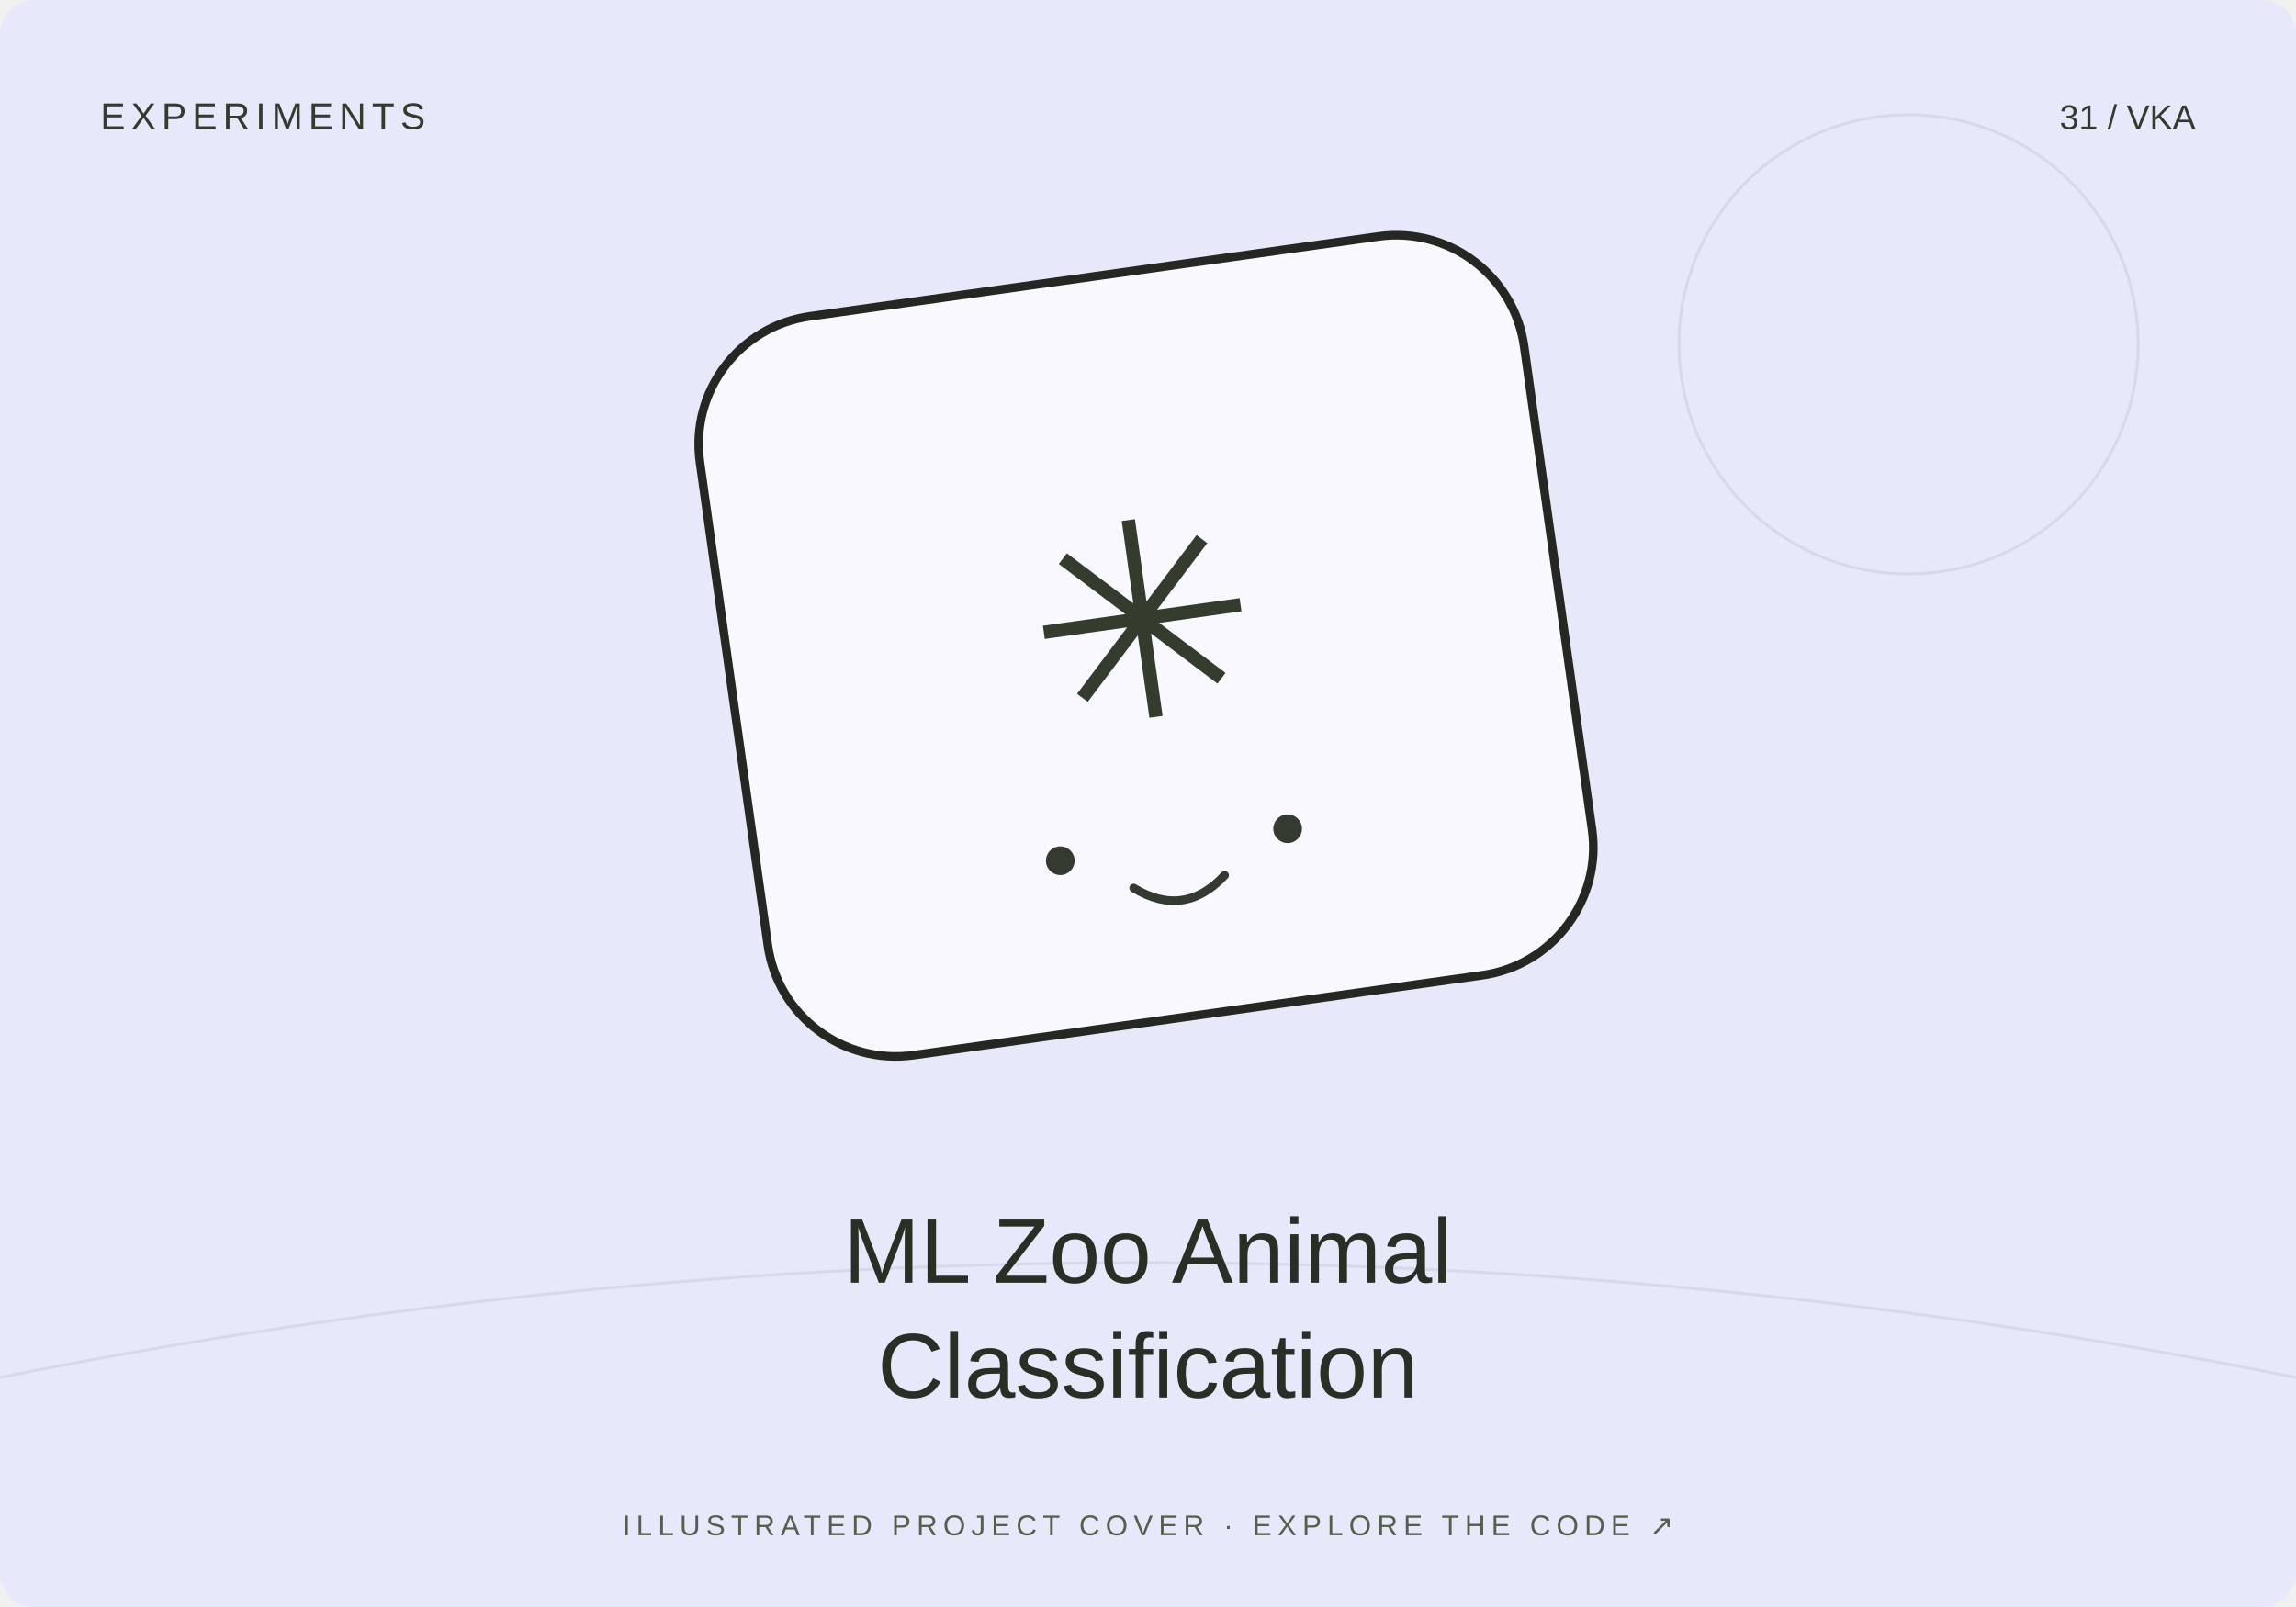
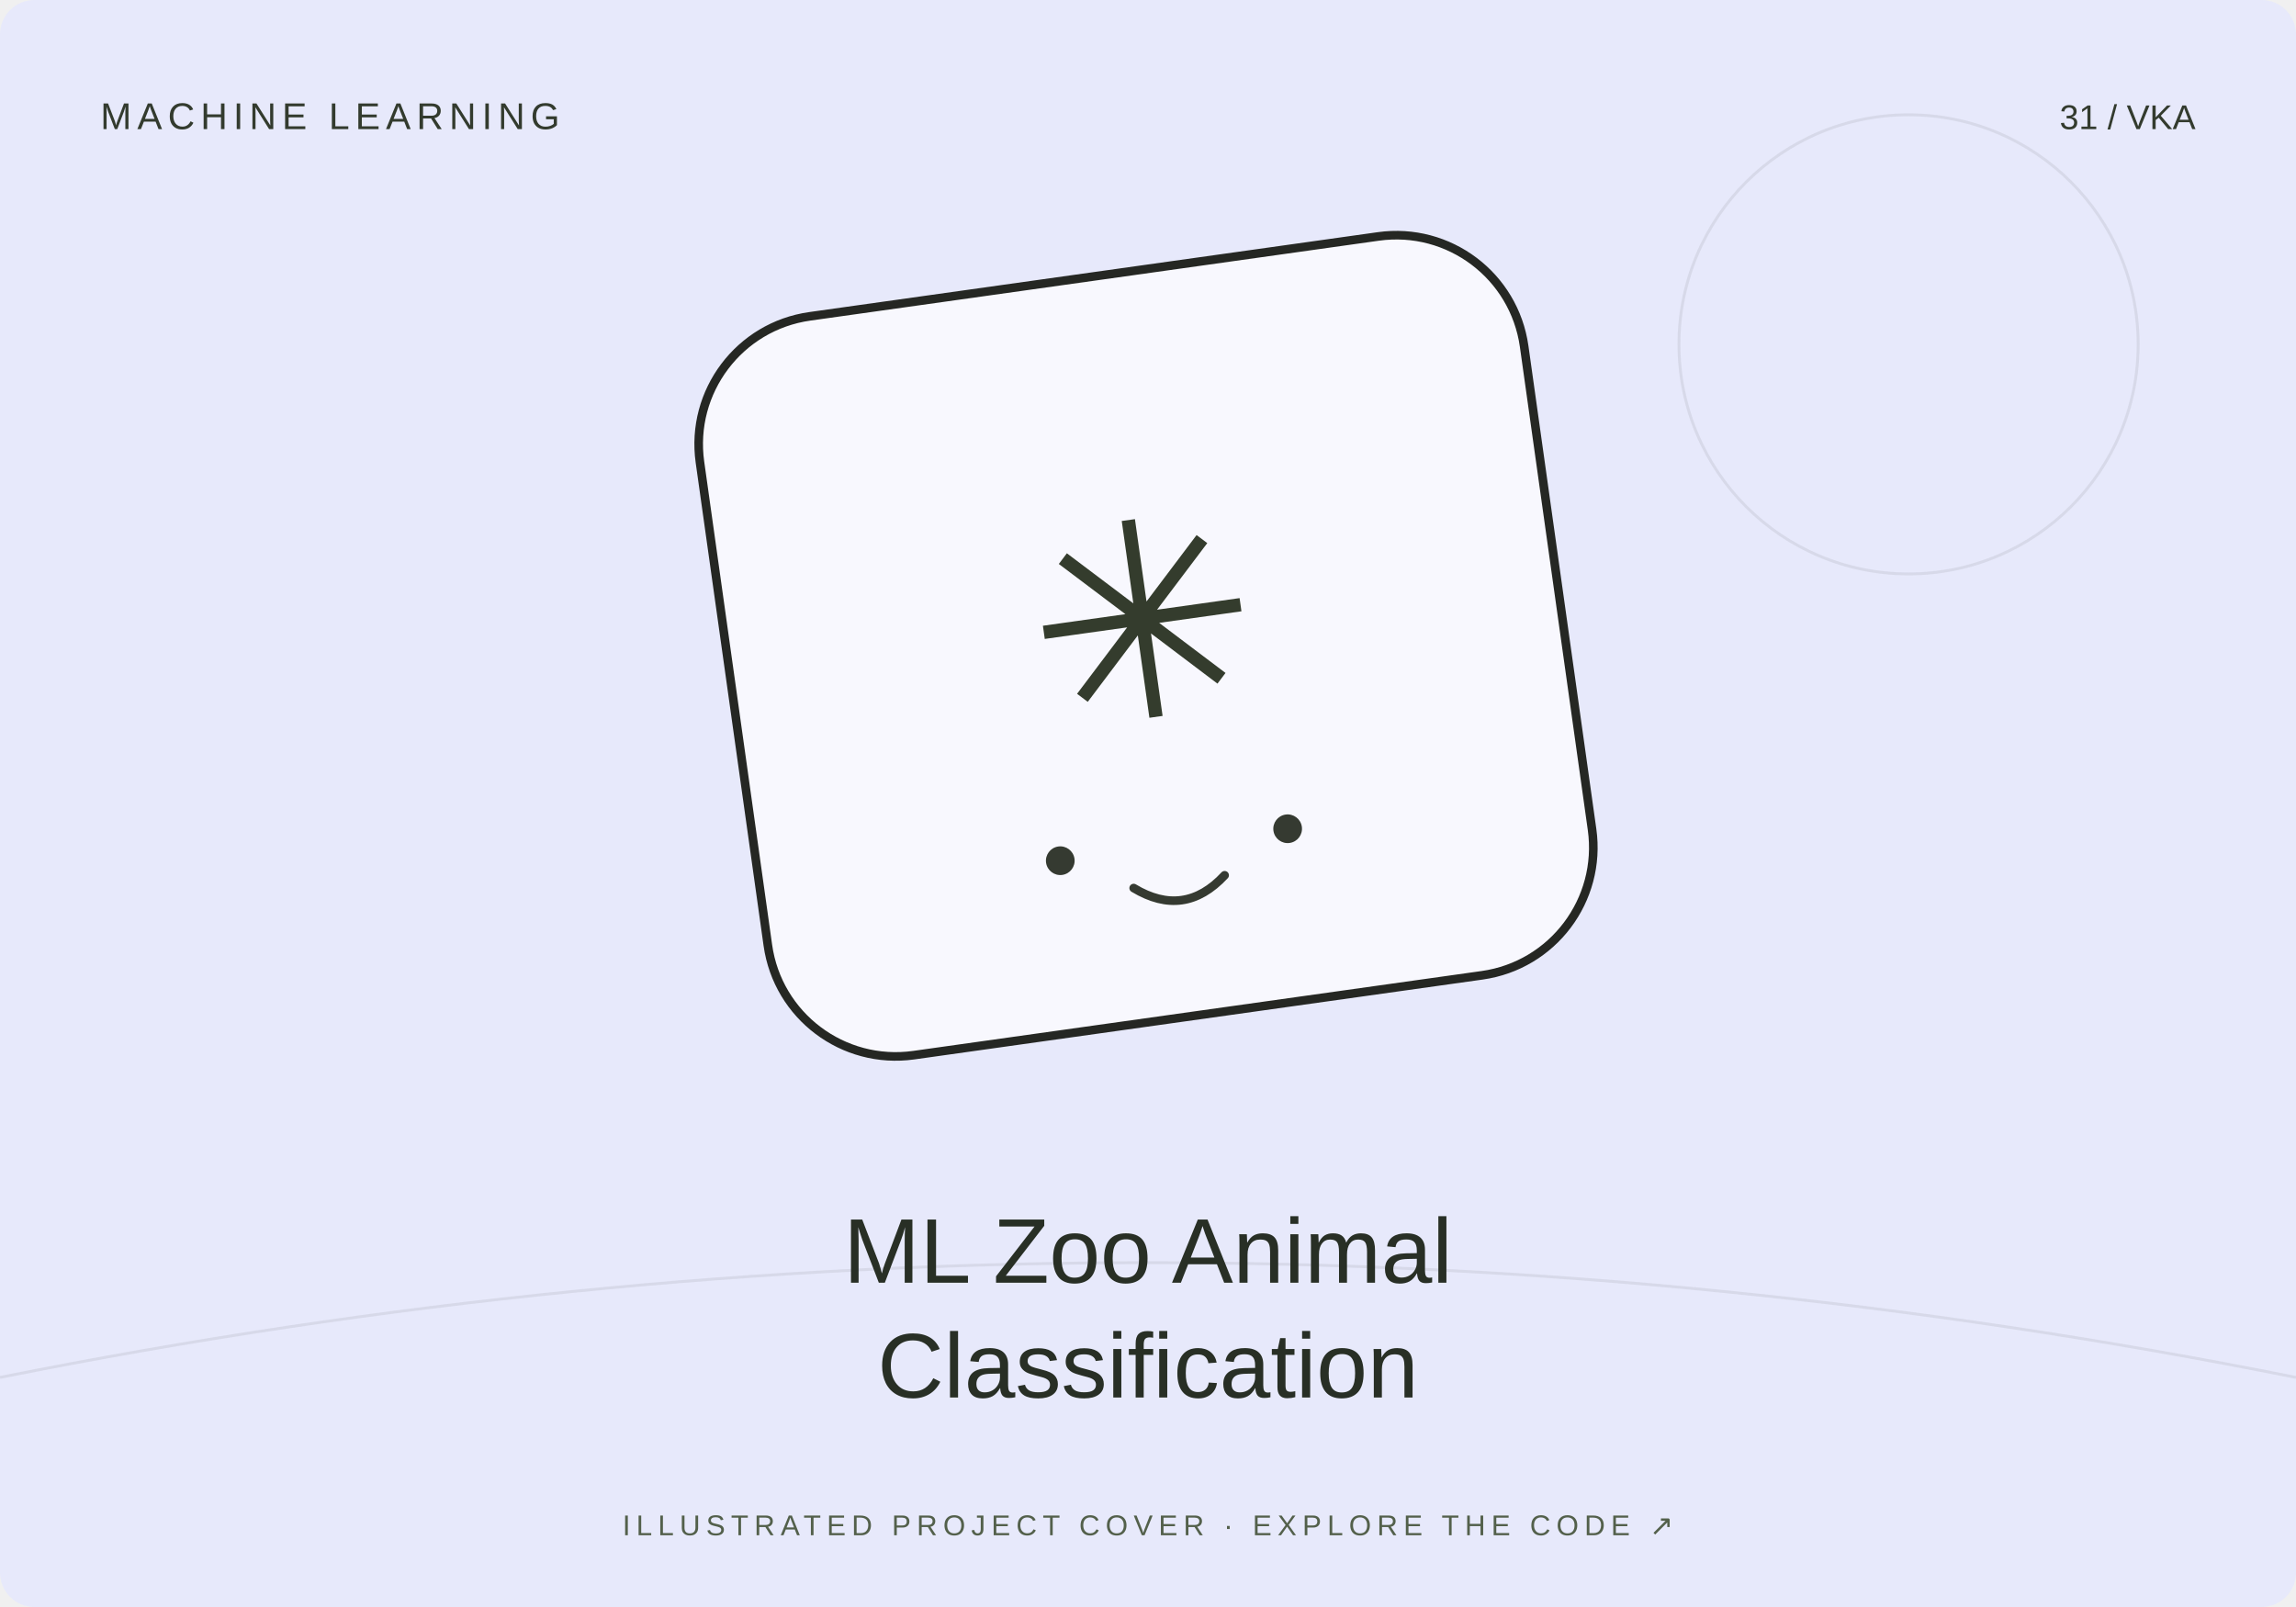
<svg xmlns="http://www.w3.org/2000/svg" width="800" height="560" viewBox="0 0 800 560">
  <rect width="800" height="560" rx="12" fill="#e7e9fb" />
  <path d="M0 480Q400 400 800 480" stroke="#20231f" stroke-opacity=".08" fill="none" />
  <circle cx="665" cy="120" r="80" fill="none" stroke="#20231f" stroke-opacity=".08" />
  <g transform="translate(400 230) rotate(-8)">
    <rect x="-145" y="-135" width="290" height="260" rx="45" fill="#fff" fill-opacity=".7" stroke="#252723" stroke-width="3" />
    <text y="20" text-anchor="middle" font-family="Arial,sans-serif" font-size="95" fill="#343c2d">✳</text>
    <circle cx="-40" cy="65" r="5" fill="#353a31" />
    <circle cx="40" cy="65" r="5" fill="#353a31" />
    <path d="M-16 78q16 13 32 0" fill="none" stroke="#353a31" stroke-width="3" stroke-linecap="round" />
  </g>
-   <text x="35" y="45" font-size="13" font-family="Arial,sans-serif" fill="#333b2e" letter-spacing="2">EXPERIMENTS</text>
+   <text x="35" y="45" font-size="13" font-family="Arial,sans-serif" fill="#333b2e" letter-spacing="2">MACHINE LEARNING</text>
  <text x="765" y="45" text-anchor="end" font-size="12" font-family="Arial,sans-serif" fill="#333b2e">31 / VKA</text>
  <text x="400" y="447" text-anchor="middle" font-family="Arial,sans-serif" font-size="32" fill="#282f25">ML Zoo Animal</text>
  <text x="400" y="487" text-anchor="middle" font-family="Arial,sans-serif" font-size="32" fill="#282f25">Classification</text>
  <text x="400" y="535" text-anchor="middle" font-family="Arial,sans-serif" font-size="10" fill="#53604b" letter-spacing="2">ILLUSTRATED PROJECT COVER · EXPLORE THE CODE ↗</text>
</svg>
